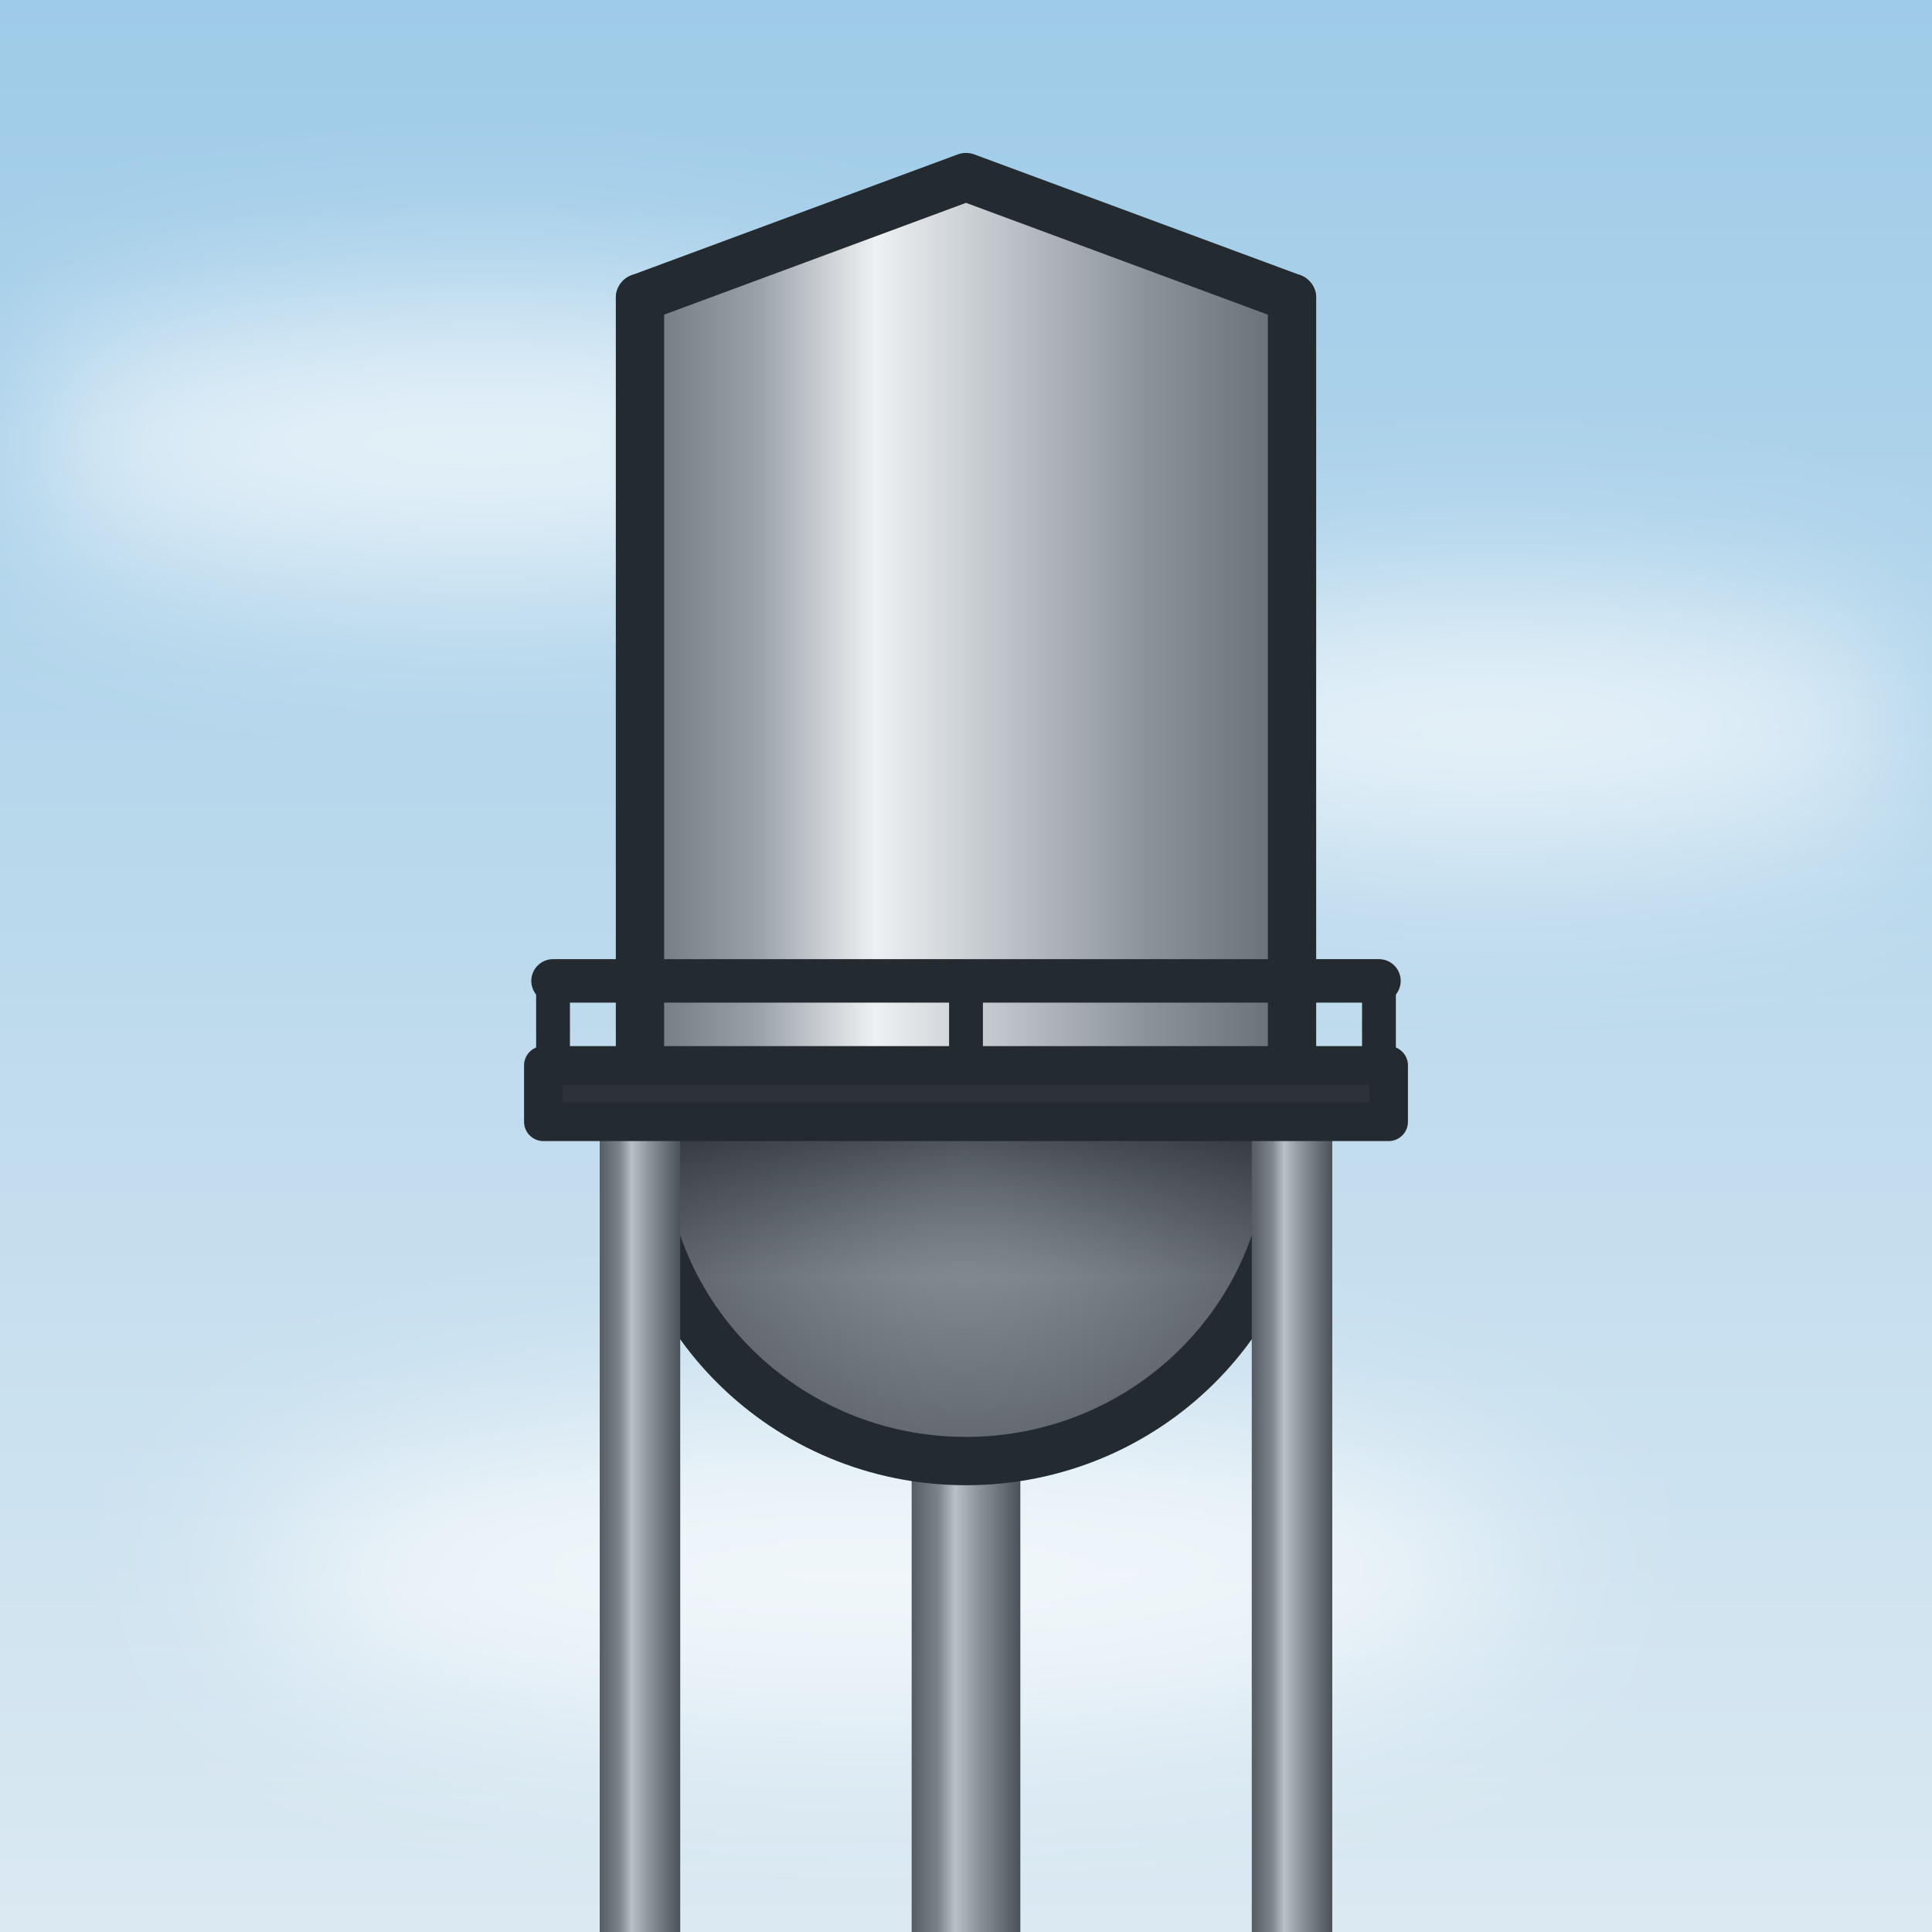
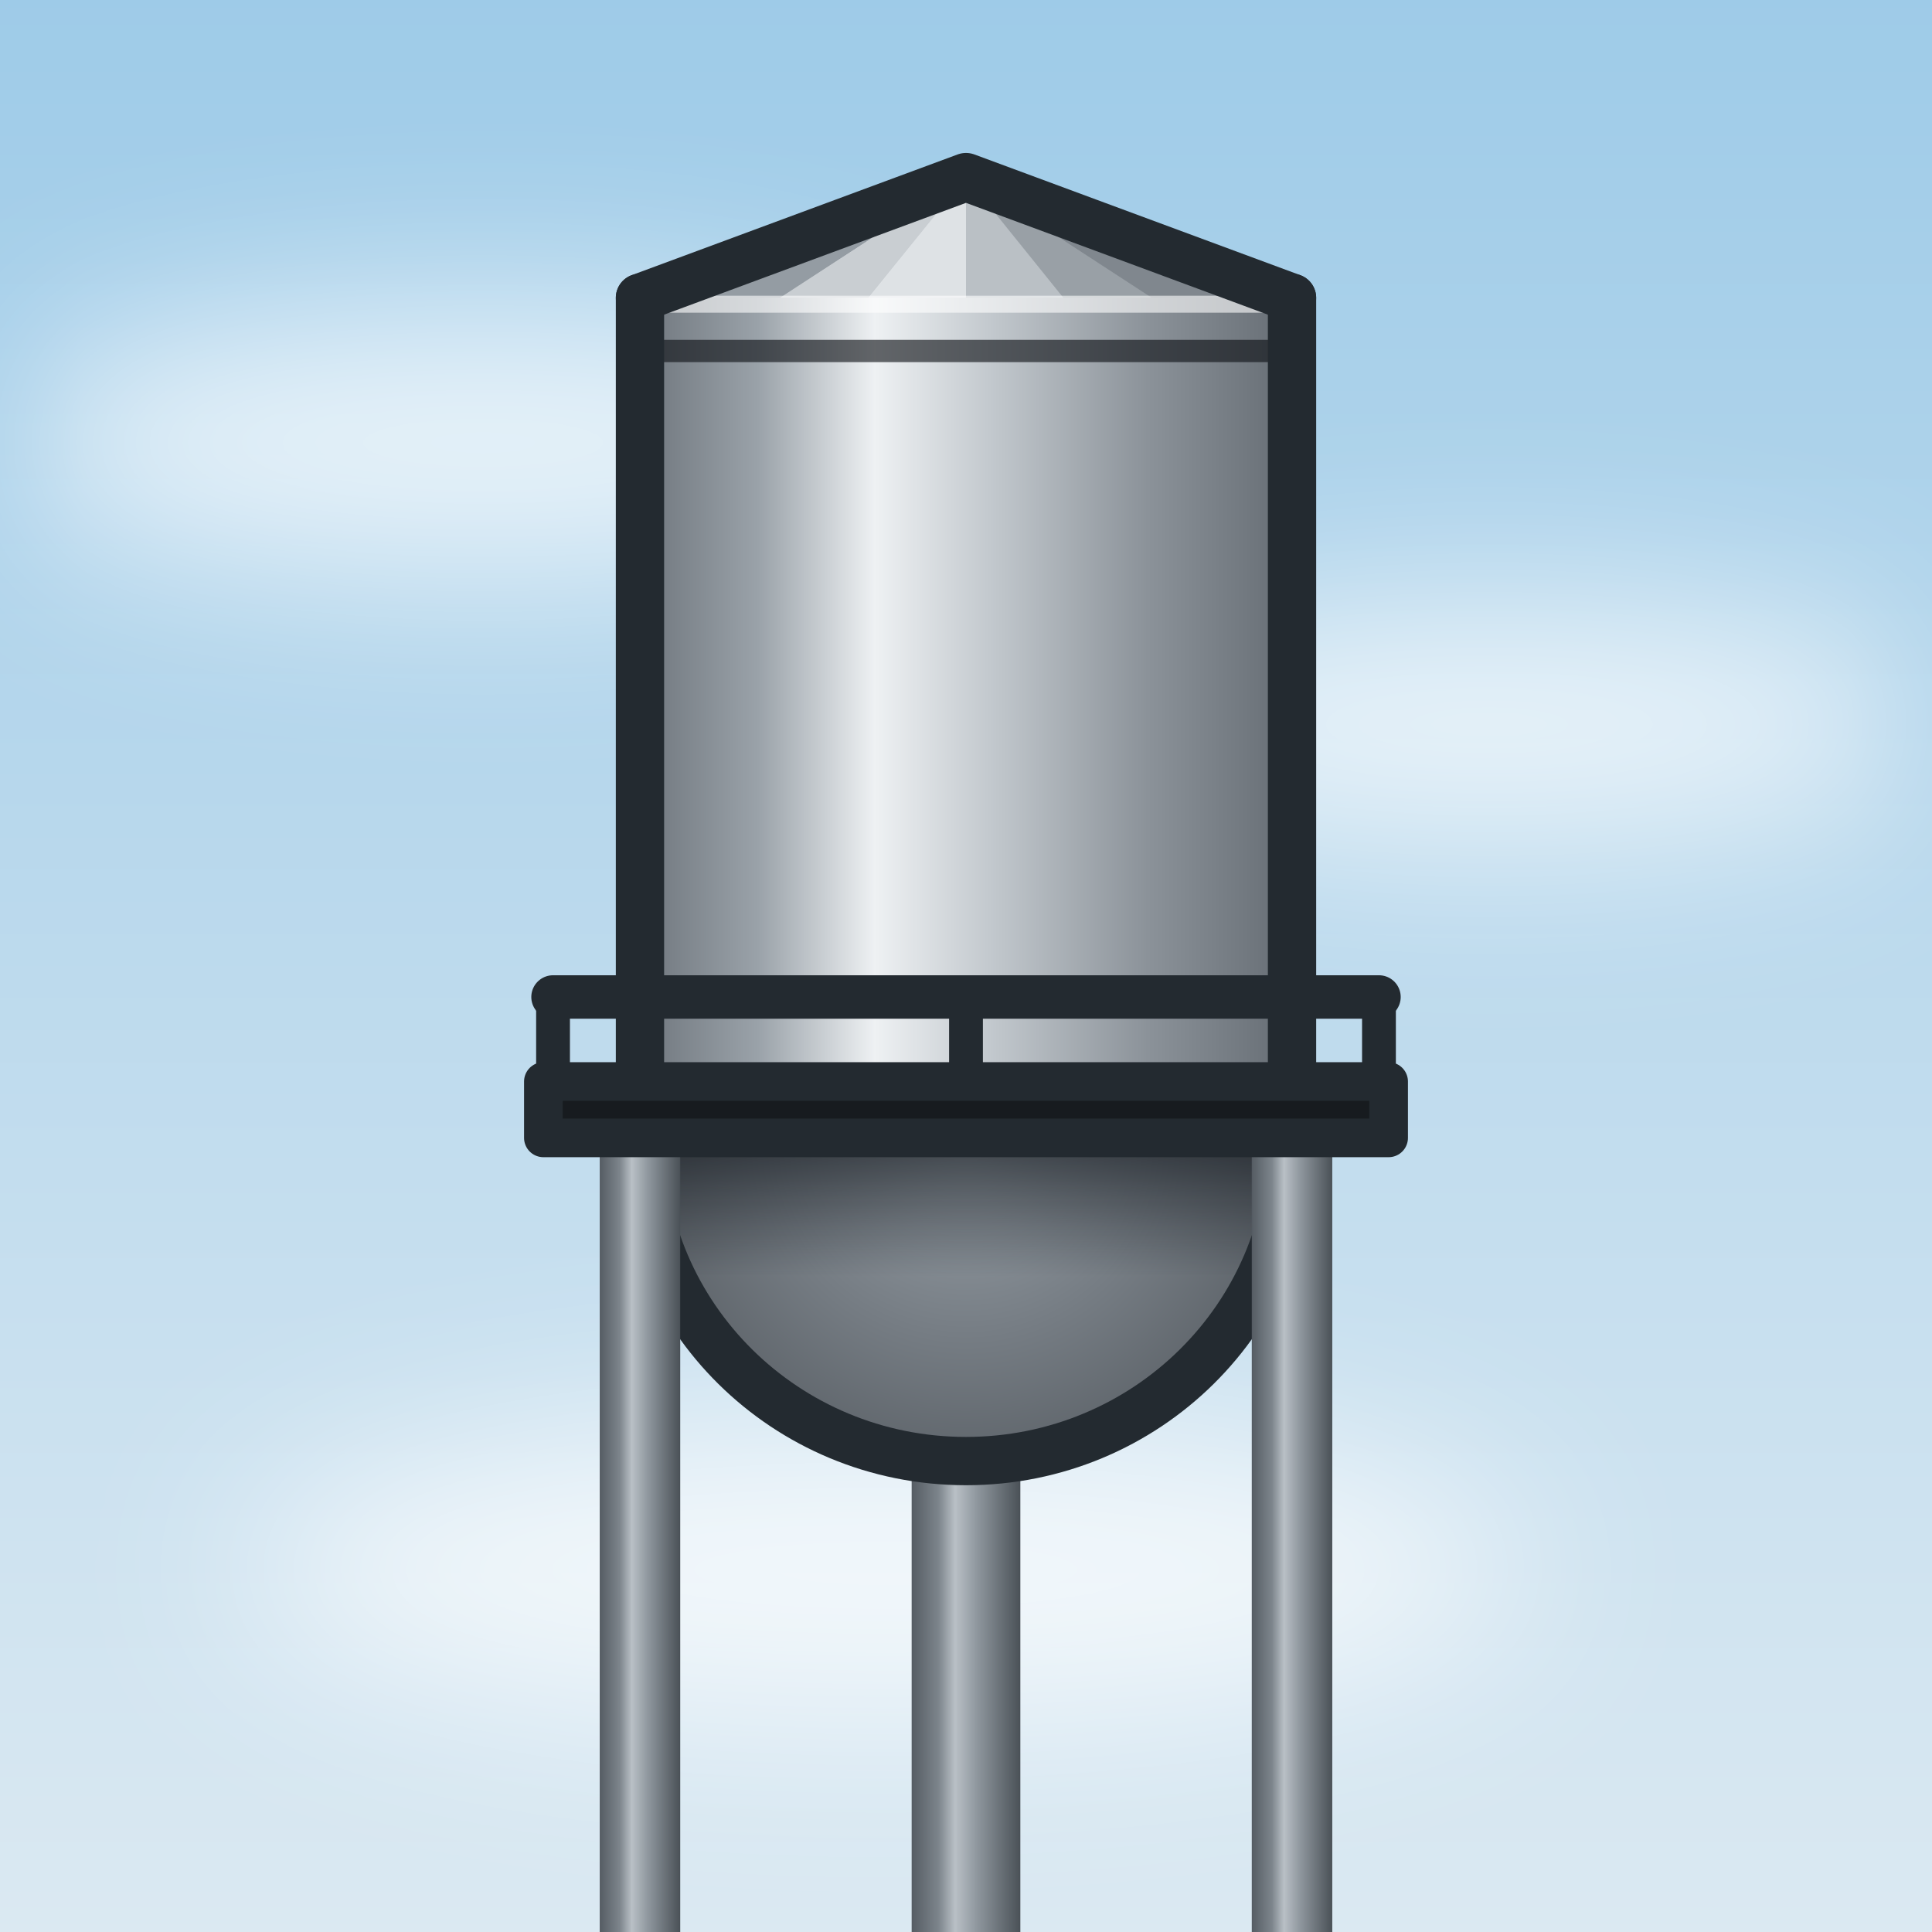
<svg xmlns="http://www.w3.org/2000/svg" viewBox="0 0 24 24" width="24" height="24" role="img" aria-label="LibreWaterNet">
  <defs>
    <linearGradient id="wtfav-wall" x1="0" y1="0" x2="1" y2="0">
      <stop offset="0" stop-color="#6f767d" />
      <stop offset="0.18" stop-color="#9aa2a9" />
      <stop offset="0.36" stop-color="#eef1f3" />
      <stop offset="0.54" stop-color="#c2c8cd" />
      <stop offset="0.78" stop-color="#8b9299" />
      <stop offset="1" stop-color="#666d74" />
    </linearGradient>
    <radialGradient id="wtfav-bowl" gradientUnits="userSpaceOnUse" cx="12" cy="14.15" r="5.4">
      <stop offset="0" stop-color="#9aa2a9" />
      <stop offset="0.45" stop-color="#767d84" />
      <stop offset="0.8" stop-color="#5b6167" />
      <stop offset="1" stop-color="#454a50" />
    </radialGradient>
    <linearGradient id="wtfav-sky" x1="0" y1="0" x2="0" y2="1">
      <stop offset="0" stop-color="#9ecbe8" />
      <stop offset="1" stop-color="#dbe9f2" />
    </linearGradient>
    <filter id="wtfav-blur" x="-40%" y="-40%" width="180%" height="180%">
      <feGaussianBlur stdDeviation="1.1" />
    </filter>
    <linearGradient id="wtfav-leg" x1="0" y1="0" x2="1" y2="0">
      <stop offset="0" stop-color="#555c63" />
      <stop offset="0.25" stop-color="#7d858c" />
      <stop offset="0.4" stop-color="#b9c0c6" />
      <stop offset="0.6" stop-color="#8f979e" />
      <stop offset="1" stop-color="#4a5157" />
    </linearGradient>
    <linearGradient id="wtfav-fascia" x1="0" y1="0" x2="1" y2="0">
      <stop offset="0" stop-color="#4e555b" />
      <stop offset="0.2" stop-color="#7a8188" />
      <stop offset="0.37" stop-color="#c3c9ce" />
      <stop offset="0.55" stop-color="#99a0a6" />
      <stop offset="0.8" stop-color="#6c737a" />
      <stop offset="1" stop-color="#4a5056" />
    </linearGradient>
    <linearGradient id="wtfav-strut" x1="0" y1="0" x2="0" y2="1">
      <stop offset="0" stop-color="#c9cfd4" />
      <stop offset="0.45" stop-color="#8b9299" />
      <stop offset="1" stop-color="#454b51" />
    </linearGradient>
+     <linearGradient id="wtfav-bowlshade" x1="0" y1="0" x2="0" y2="1">
+       <stop offset="0" stop-color="rgba(15,20,26,0.68)" />
+       <stop offset="1" stop-color="rgba(15,20,26,0)" />
+     </linearGradient>
    <clipPath id="wtfav-wallclip">
      <rect x="7.95" y="3.7" width="8.1" height="10.45" />
    </clipPath>
    <clipPath id="wtfav-bowlclip">
      <path d="M7.95 14.15C7.95 16.36 9.76 18.15 12 18.15C14.24 18.15 16.05 16.36 16.05 14.15Z" />
    </clipPath>
    <clipPath id="wtfav-roofclip">
      <path d="M7.95 3.7L12 2.2L16.05 3.7Z" />
    </clipPath>
-     <linearGradient id="wtfav-bowlshade" x1="0" y1="0" x2="0" y2="1">
-       <stop offset="0" stop-color="rgba(15,20,26,0.55)" />
-       <stop offset="1" stop-color="rgba(15,20,26,0)" />
-     </linearGradient>
  </defs>
  <rect x="0" y="0" width="24" height="24" fill="url(#wtfav-sky)" />
  <g filter="url(#wtfav-blur)" fill="#ffffff" opacity="0.72">
    <ellipse cx="6" cy="5.5" rx="6" ry="1.7" />
    <ellipse cx="18.5" cy="9" rx="5.5" ry="1.5" />
    <ellipse cx="11" cy="19.5" rx="8" ry="1.9" />
  </g>
  <rect x="11.325" y="17.75" width="1.35" height="6.75" fill="url(#wtfav-leg)" />
  <path d="M7.95 3.7L12 2.2L16.05 3.7V14.15C16.05 16.36 14.24 18.15 12 18.15C9.76 18.15 7.95 16.36 7.95 14.15Z" fill="url(#wtfav-wall)" />
-   <path d="M7.95 3.7L12 2.2L16.05 3.7Z" fill="url(#wtfav-wall)" />
+   <g clip-path="url(#wtfav-roofclip)">
+     <path d="M12 2.2L7.956 3.7L8.204 3.7Z" fill="#717980" />
+     <path d="M12 2.2L8.204 3.7L8.8 3.7Z" fill="#7e858c" />
+     <path d="M12 2.2L8.8 3.7L9.689 3.7Z" fill="#949ca3" />
+     <path d="M12 2.2L9.689 3.7L10.789 3.7Z" fill="#c9ced2" />
+     <path d="M12 2.2L10.789 3.7L12 3.7Z" fill="#dee2e5" />
+     <path d="M12 2.2L12 3.7L13.211 3.7Z" fill="#bac0c5" />
+     <path d="M12 2.2L13.211 3.7L14.311 3.7Z" fill="#99a0a6" />
+     <path d="M12 2.2L14.311 3.7L15.2 3.7Z" fill="#80878e" />
+     <path d="M12 2.2L15.2 3.7L15.796 3.7Z" fill="#71787f" />
+     <path d="M12 2.2L15.796 3.7L16.044 3.7Z" fill="#686f76" />
+   </g>
+   <rect x="7.95" y="3.7" width="8.1" height="0.66" fill="url(#wtfav-wall)" />
+   <path d="M7.95 3.779H16.05" stroke="rgba(255,255,255,0.6)" stroke-width="0.211" />
+   <path d="M7.95 4.36H16.05" stroke="rgba(12,16,20,0.62)" stroke-width="0.277" />
  <path d="M7.95 14.15C7.95 16.36 9.76 18.15 12 18.15C14.24 18.15 16.05 16.36 16.05 14.15Z" fill="url(#wtfav-bowl)" />
  <rect x="7.95" y="14.15" width="8.1" height="1.7" fill="url(#wtfav-bowlshade)" clip-path="url(#wtfav-bowlclip)" />
  <g fill="none" stroke="#232a30" stroke-width="0.6" stroke-linecap="round" stroke-linejoin="round">
    <path d="M7.95 3.7L12 2.2L16.05 3.7" />
    <path d="M7.95 3.7V14.15M16.05 3.7V14.15" />
    <path d="M7.95 14.15C7.95 16.36 9.76 18.15 12 18.15C14.24 18.15 16.05 16.36 16.05 14.15" />
  </g>
-   <rect x="7.45" y="13.335" width="1" height="11.165" fill="url(#wtfav-leg)" />
-   <rect x="15.55" y="13.335" width="1" height="11.165" fill="url(#wtfav-leg)" />
+   <rect x="7.45" y="13.535" width="1" height="10.965" fill="url(#wtfav-leg)" />
+   <rect x="15.55" y="13.535" width="1" height="10.965" fill="url(#wtfav-leg)" />
  <g stroke="#232a30" stroke-width="0.42" stroke-linecap="butt">
-     <path d="M6.87 12.185V13.235" />
-     <path d="M17.13 12.185V13.235" />
-     <path d="M12 12.185V13.235" />
+     <path d="M6.87 12.385V13.435" />
+     <path d="M17.13 12.385V13.435" />
+     <path d="M12 12.385V13.435" />
  </g>
-   <path d="M6.87 12.185H17.13" stroke="#232a30" stroke-width="0.54" stroke-linecap="round" />
-   <rect x="6.75" y="13.235" width="10.5" height="0.1" fill="url(#wtfav-fascia)" />
-   <rect x="6.75" y="13.335" width="10.5" height="0.6" fill="#2c3238" />
-   <rect x="6.75" y="13.235" width="10.5" height="0.7" fill="none" stroke="#232a30" stroke-width="0.48" stroke-linejoin="round" />
+   <path d="M6.87 12.385H17.13" stroke="#232a30" stroke-width="0.54" stroke-linecap="round" />
+   <rect x="6.75" y="13.435" width="10.5" height="0.1" fill="url(#wtfav-fascia)" />
+   <rect x="6.75" y="13.535" width="10.5" height="0.6" fill="#171b1f" />
+   <rect x="6.75" y="13.435" width="10.5" height="0.7" fill="none" stroke="#232a30" stroke-width="0.48" stroke-linejoin="round" />
</svg>
